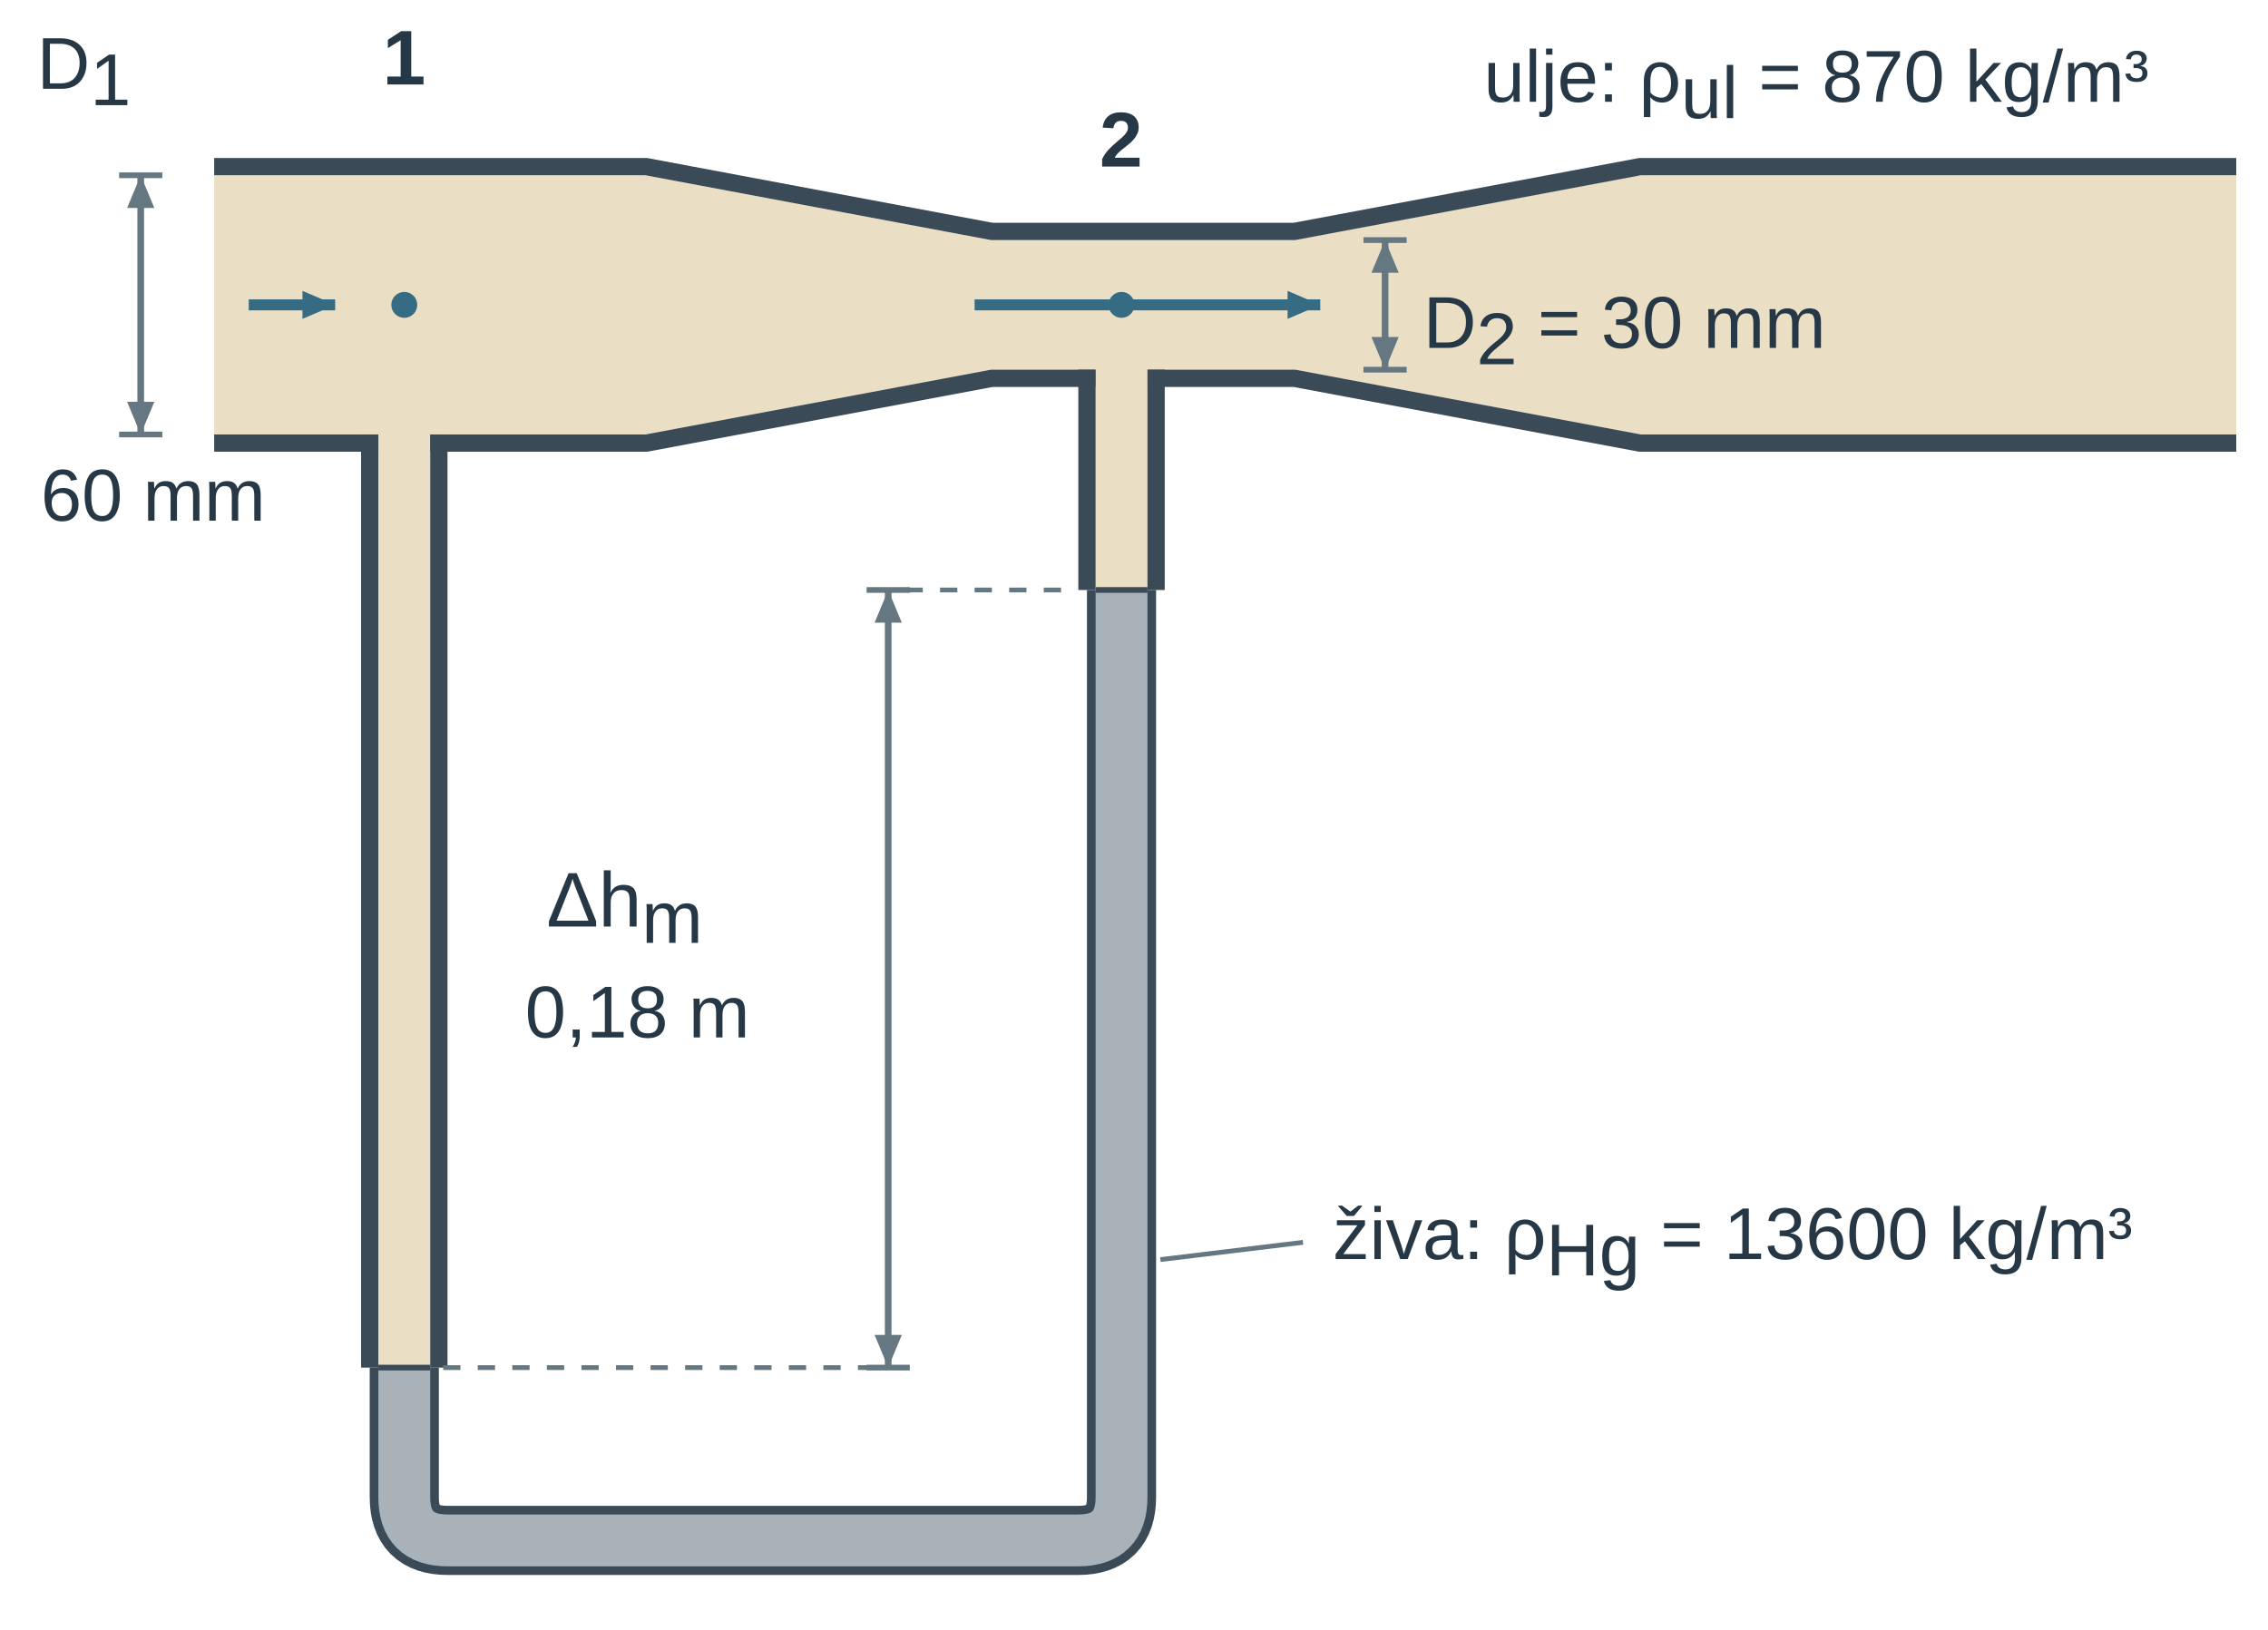
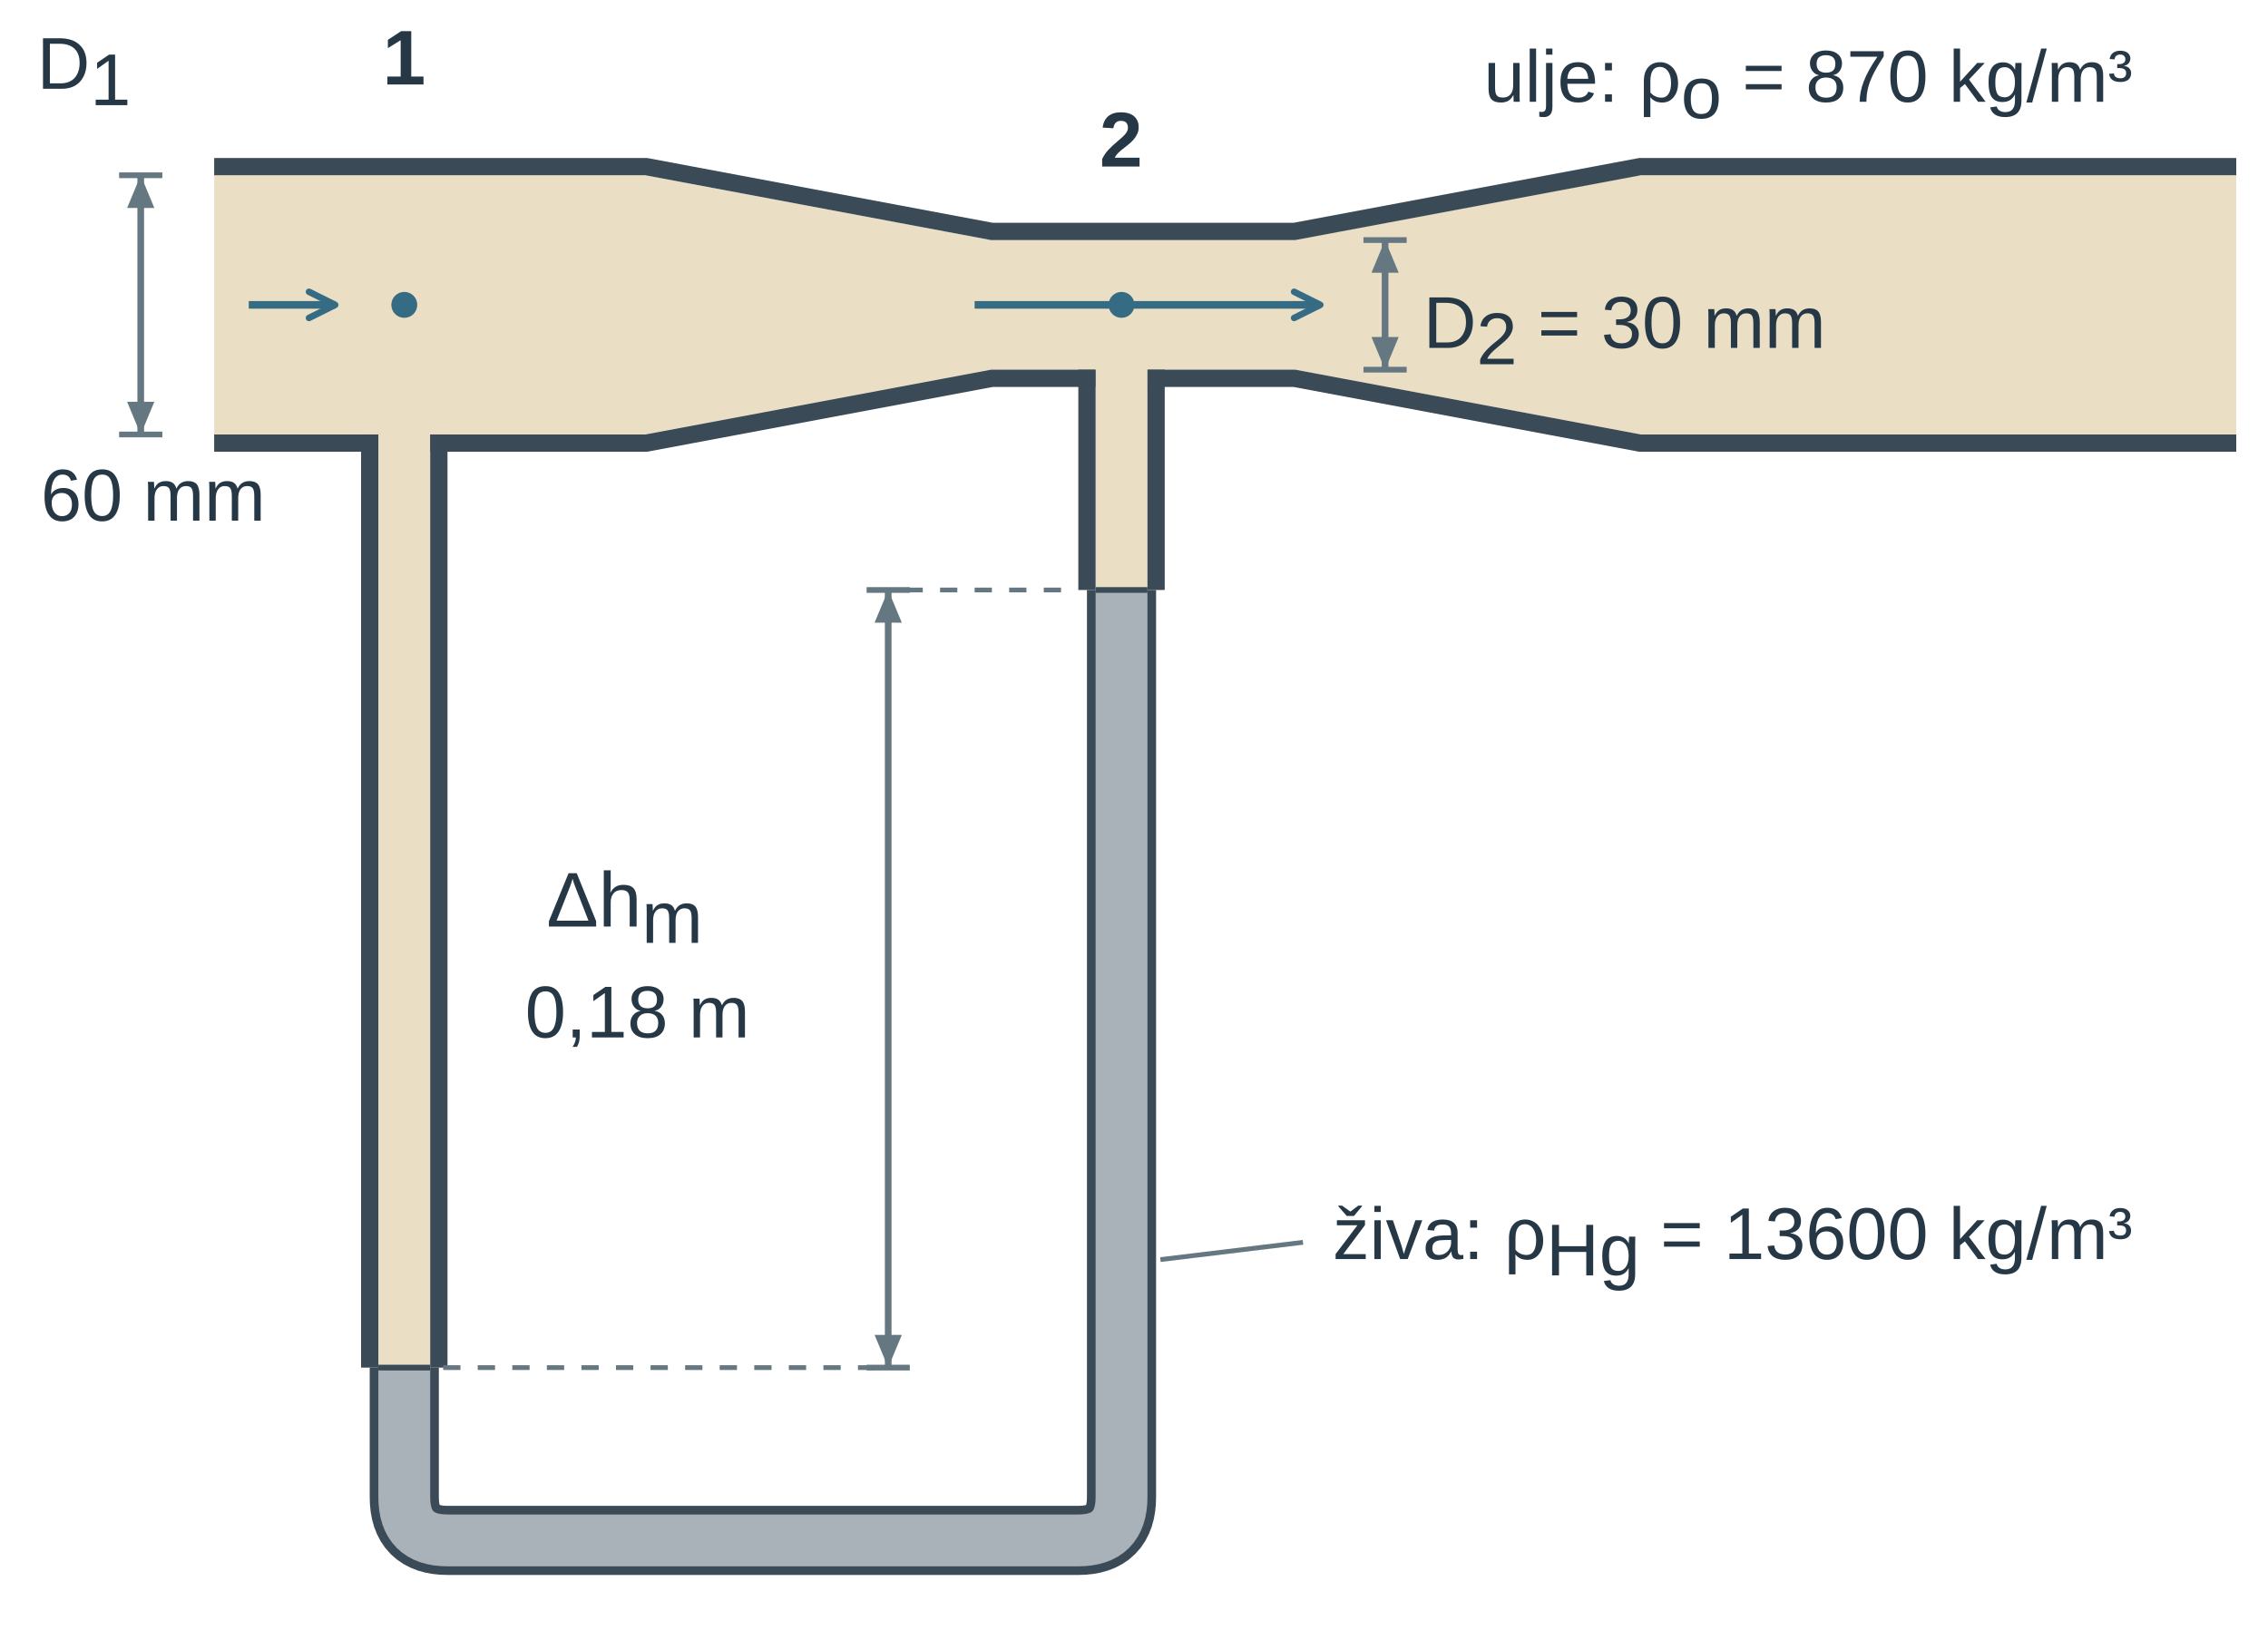
<svg xmlns="http://www.w3.org/2000/svg" width="277.682pt" height="199.547pt" viewBox="0 0 277.682 199.547" role="img">
  <defs>
+     <marker id="u09vent_vopen" viewBox="0 0 10 10" refX="9" refY="5" markerWidth="9" markerHeight="9" orient="auto-start-reverse">
+       <path d="M1,1 L9,5 L1,9" fill="none" stroke="#356b83" stroke-width="2" stroke-linecap="round" stroke-linejoin="round" />
+     </marker>
    <pattern id="u09vent_hatch" width="7" height="7" patternUnits="userSpaceOnUse" patternTransform="rotate(45)">
      <line x1="0" y1="0" x2="0" y2="7" stroke="#657781" stroke-width="1.8" />
    </pattern>
    <marker id="u09vent_v" markerWidth="7" markerHeight="6" refX="7" refY="3" orient="auto">
      <path d="M0 0 L7 3 L0 6 Z" fill="#356b83" />
    </marker>
    <marker id="u09vent_dim" markerWidth="6" markerHeight="5" refX="6" refY="2.5" orient="auto-start-reverse">
      <path d="M0 0 L6 2.5 L0 5 Z" fill="#657781" />
    </marker>
    <marker id="u09vent_dimSmall" markerWidth="3" markerHeight="3" refX="3" refY="1.5" orient="auto-start-reverse">
      <path d="M0 0 L3 1.5 L0 3 Z" fill="#356b83" />
    </marker>
  </defs>
  <g font-family="Arial, Liberation Sans, sans-serif">
    <g transform="translate(-8.691 -8.691) scale(0.529)">
      <g transform="matrix(1 0 0 1 6 -87)">
        <path d="M60 144 H160 L240 159 H310 L390 144 H528 V204 H390 L310 189 H240 L160 204 H60 Z" fill="rgb(234, 223, 197)" stroke="none" stroke-width="1.8px" stroke-linecap="butt" stroke-linejoin="miter" stroke-dasharray="none" fill-opacity="1" stroke-opacity="1" opacity="1" marker-start="none" marker-mid="none" marker-end="none" data-source-geometry="0" />
      </g>
    </g>
    <g transform="translate(-8.691 -8.691) scale(0.529)">
      <g transform="matrix(1 0 0 1 6 -87)">
        <path d="M60 142 H160 L240 157 H310 L390 142 H528" fill="none" stroke="rgb(58, 74, 86)" stroke-width="4px" stroke-linecap="butt" stroke-linejoin="miter" stroke-dasharray="none" fill-opacity="1" stroke-opacity="1" opacity="1" marker-start="none" marker-mid="none" marker-end="none" data-source-geometry="1" />
      </g>
    </g>
    <g transform="translate(-8.691 -8.691) scale(0.529)">
      <g transform="matrix(1 0 0 1 6 -87)">
        <path d="M60 206 H98 M110 206 H160 L240 191 H264 M276 191 H310 L390 206 H528" fill="none" stroke="rgb(58, 74, 86)" stroke-width="4px" stroke-linecap="butt" stroke-linejoin="miter" stroke-dasharray="none" fill-opacity="1" stroke-opacity="1" opacity="1" marker-start="none" marker-mid="none" marker-end="none" data-source-geometry="2" />
      </g>
    </g>
    <g transform="translate(-8.691 -8.691) scale(0.529)">
      <g transform="matrix(1 0 0 1 6 -87)">
        <rect x="98" y="202" width="12" height="218" rx="0" fill="rgb(234, 223, 197)" stroke="none" stroke-width="1.2px" stroke-linecap="butt" stroke-linejoin="miter" stroke-dasharray="none" fill-opacity="1" stroke-opacity="1" opacity="1" marker-start="none" marker-mid="none" marker-end="none" data-source-geometry="3" />
      </g>
    </g>
    <g transform="translate(-8.691 -8.691) scale(0.529)">
      <g transform="matrix(1 0 0 1 6 -87)">
        <rect x="264" y="187" width="12" height="53" rx="0" fill="rgb(234, 223, 197)" stroke="none" stroke-width="1.2px" stroke-linecap="butt" stroke-linejoin="miter" stroke-dasharray="none" fill-opacity="1" stroke-opacity="1" opacity="1" marker-start="none" marker-mid="none" marker-end="none" data-source-geometry="4" />
      </g>
    </g>
    <g transform="translate(-8.691 -8.691) scale(0.529)">
      <g transform="matrix(1 0 0 1 6 -87)">
        <line x1="96" y1="204" x2="96" y2="420" stroke="rgb(58, 74, 86)" stroke-width="4px" fill="rgb(58, 74, 86)" stroke-linecap="butt" stroke-linejoin="miter" stroke-dasharray="none" fill-opacity="1" stroke-opacity="1" opacity="1" marker-start="none" marker-mid="none" marker-end="none" data-source-geometry="5" />
      </g>
    </g>
    <g transform="translate(-8.691 -8.691) scale(0.529)">
      <g transform="matrix(1 0 0 1 6 -87)">
        <line x1="112" y1="204" x2="112" y2="420" stroke="rgb(58, 74, 86)" stroke-width="4px" fill="rgb(58, 74, 86)" stroke-linecap="butt" stroke-linejoin="miter" stroke-dasharray="none" fill-opacity="1" stroke-opacity="1" opacity="1" marker-start="none" marker-mid="none" marker-end="none" data-source-geometry="6" />
      </g>
    </g>
    <g transform="translate(-8.691 -8.691) scale(0.529)">
      <g transform="matrix(1 0 0 1 6 -87)">
        <line x1="262" y1="189" x2="262" y2="240" stroke="rgb(58, 74, 86)" stroke-width="4px" fill="rgb(58, 74, 86)" stroke-linecap="butt" stroke-linejoin="miter" stroke-dasharray="none" fill-opacity="1" stroke-opacity="1" opacity="1" marker-start="none" marker-mid="none" marker-end="none" data-source-geometry="7" />
      </g>
    </g>
    <g transform="translate(-8.691 -8.691) scale(0.529)">
      <g transform="matrix(1 0 0 1 6 -87)">
        <line x1="278" y1="189" x2="278" y2="240" stroke="rgb(58, 74, 86)" stroke-width="4px" fill="rgb(58, 74, 86)" stroke-linecap="butt" stroke-linejoin="miter" stroke-dasharray="none" fill-opacity="1" stroke-opacity="1" opacity="1" marker-start="none" marker-mid="none" marker-end="none" data-source-geometry="8" />
      </g>
    </g>
    <g transform="translate(-8.691 -8.691) scale(0.529)">
      <g transform="matrix(1 0 0 1 6 -87)">
        <path d="M104 420 V450 Q104 460 114 460 H260 Q270 460 270 450 V240" fill="none" stroke="rgb(58, 74, 86)" stroke-width="16px" stroke-linecap="butt" stroke-linejoin="round" stroke-dasharray="none" fill-opacity="1" stroke-opacity="1" opacity="1" marker-start="none" marker-mid="none" marker-end="none" data-source-geometry="9" />
      </g>
    </g>
    <g transform="translate(-8.691 -8.691) scale(0.529)">
      <g transform="matrix(1 0 0 1 6 -87)">
        <path d="M104 420 V450 Q104 460 114 460 H260 Q270 460 270 450 V240" fill="none" stroke="rgb(169, 178, 185)" stroke-width="12px" stroke-linecap="butt" stroke-linejoin="round" stroke-dasharray="none" fill-opacity="1" stroke-opacity="1" opacity="1" marker-start="none" marker-mid="none" marker-end="none" data-source-geometry="10" />
      </g>
    </g>
    <g transform="translate(-8.691 -8.691) scale(0.529)">
      <g transform="matrix(1 0 0 1 6 -87)">
        <line x1="98" y1="420" x2="110" y2="420" stroke="rgb(58, 74, 86)" stroke-width="1.324" fill="rgb(58, 74, 86)" stroke-linecap="butt" stroke-linejoin="miter" stroke-dasharray="none" fill-opacity="1" stroke-opacity="1" opacity="1" marker-start="none" marker-mid="none" marker-end="none" data-source-geometry="11" />
      </g>
    </g>
    <g transform="translate(-8.691 -8.691) scale(0.529)">
      <g transform="matrix(1 0 0 1 6 -87)">
        <line x1="264" y1="240" x2="276" y2="240" stroke="rgb(58, 74, 86)" stroke-width="1.324" fill="rgb(58, 74, 86)" stroke-linecap="butt" stroke-linejoin="miter" stroke-dasharray="none" fill-opacity="1" stroke-opacity="1" opacity="1" marker-start="none" marker-mid="none" marker-end="none" data-source-geometry="12" />
      </g>
    </g>
    <g transform="translate(-8.691 -8.691) scale(0.529)">
      <g transform="matrix(1 0 0 1 6 -87)">
        <circle cx="104" cy="174" r="3" fill="rgb(53, 107, 131)" stroke="none" stroke-width="1px" stroke-linecap="butt" stroke-linejoin="miter" stroke-dasharray="none" fill-opacity="1" stroke-opacity="1" opacity="1" marker-start="none" marker-mid="none" marker-end="none" data-source-geometry="13" />
      </g>
    </g>
    <g transform="translate(-8.691 -8.691) scale(0.529)">
      <g transform="matrix(1 0 0 1 6 -87)">
        <circle cx="270" cy="174" r="3" fill="rgb(53, 107, 131)" stroke="none" stroke-width="1px" stroke-linecap="butt" stroke-linejoin="miter" stroke-dasharray="none" fill-opacity="1" stroke-opacity="1" opacity="1" marker-start="none" marker-mid="none" marker-end="none" data-source-geometry="15" />
      </g>
    </g>
    <defs>
-       <marker id="u09vent_v-print-0-17-marker-end" markerWidth="7.564" markerHeight="6.484" refX="7" refY="3" orient="auto" viewBox="0 0 7 6" markerUnits="userSpaceOnUse">
-         <path d="M0 0 L7 3 L0 6 Z" fill="#356b83" />
-       </marker>
-     </defs>
-     <g transform="translate(-8.691 -8.691) scale(0.529)">
-       <g transform="matrix(1 0 0 1 6 -87)">
-         <path d="M68 174 L88 174" fill="none" stroke="rgb(53, 107, 131)" stroke-width="2.537" marker-end="url(#u09vent_v-print-0-17-marker-end)" stroke-linecap="butt" stroke-linejoin="miter" stroke-dasharray="none" fill-opacity="1" stroke-opacity="1" opacity="1" marker-start="none" marker-mid="none" data-source-geometry="17" />
-       </g>
-     </g>
-     <defs>
-       <marker id="u09vent_v-print-0-18-marker-end" markerWidth="7.564" markerHeight="6.484" refX="7" refY="3" orient="auto" viewBox="0 0 7 6" markerUnits="userSpaceOnUse">
-         <path d="M0 0 L7 3 L0 6 Z" fill="#356b83" />
-       </marker>
-     </defs>
-     <g transform="translate(-8.691 -8.691) scale(0.529)">
-       <g transform="matrix(1 0 0 1 6 -87)">
-         <path d="M236 174 L316 174" fill="none" stroke="rgb(53, 107, 131)" stroke-width="2.537" marker-end="url(#u09vent_v-print-0-18-marker-end)" stroke-linecap="butt" stroke-linejoin="miter" stroke-dasharray="none" fill-opacity="1" stroke-opacity="1" opacity="1" marker-start="none" marker-mid="none" data-source-geometry="18" />
+       <marker id="u09vent_vopen-print-0-17-marker-end" viewBox="0 0 10 10" refX="9" refY="5" markerWidth="7.564" markerHeight="7.564" orient="auto-start-reverse" markerUnits="userSpaceOnUse">
+         <path d="M1,1 L9,5 L1,9" fill="none" stroke="#356b83" stroke-width="2" stroke-linecap="round" stroke-linejoin="round" />
+       </marker>
+     </defs>
+     <g transform="translate(-8.691 -8.691) scale(0.529)">
+       <g transform="matrix(1 0 0 1 6 -87)">
+         <path d="M68 174 L88 174" fill="none" stroke="rgb(53, 107, 131)" stroke-width="1.765" marker-end="url(#u09vent_vopen-print-0-17-marker-end)" data-mf1-vector="velocity" stroke-linecap="butt" stroke-linejoin="miter" stroke-dasharray="none" fill-opacity="1" stroke-opacity="1" opacity="1" marker-start="none" marker-mid="none" data-source-geometry="17" />
+       </g>
+     </g>
+     <defs>
+       <marker id="u09vent_vopen-print-0-18-marker-end" viewBox="0 0 10 10" refX="9" refY="5" markerWidth="7.564" markerHeight="7.564" orient="auto-start-reverse" markerUnits="userSpaceOnUse">
+         <path d="M1,1 L9,5 L1,9" fill="none" stroke="#356b83" stroke-width="2" stroke-linecap="round" stroke-linejoin="round" />
+       </marker>
+     </defs>
+     <g transform="translate(-8.691 -8.691) scale(0.529)">
+       <g transform="matrix(1 0 0 1 6 -87)">
+         <path d="M236 174 L316 174" fill="none" stroke="rgb(53, 107, 131)" stroke-width="1.765" marker-end="url(#u09vent_vopen-print-0-18-marker-end)" data-mf1-vector="velocity" stroke-linecap="butt" stroke-linejoin="miter" stroke-dasharray="none" fill-opacity="1" stroke-opacity="1" opacity="1" marker-start="none" marker-mid="none" data-source-geometry="18" />
      </g>
    </g>
    <g transform="translate(-8.691 -8.691) scale(0.529)">
      <g transform="matrix(1 0 0 1 6 -87)">
        <line x1="279" y1="395" x2="312" y2="391" stroke="rgb(101, 119, 129)" stroke-width="1.103" fill="rgb(58, 74, 86)" stroke-linecap="butt" stroke-linejoin="miter" stroke-dasharray="none" fill-opacity="1" stroke-opacity="1" opacity="1" marker-start="none" marker-mid="none" marker-end="none" data-source-geometry="21" />
      </g>
    </g>
    <g transform="translate(-8.691 -8.691) scale(0.529)">
      <g transform="matrix(1 0 0 1 6 -87)">
        <line x1="38" y1="144" x2="48" y2="144" stroke="rgb(101, 119, 129)" stroke-width="1.324" fill="rgb(58, 74, 86)" stroke-linecap="butt" stroke-linejoin="miter" stroke-dasharray="none" fill-opacity="1" stroke-opacity="1" opacity="1" marker-start="none" marker-mid="none" marker-end="none" data-source-geometry="22" />
      </g>
    </g>
    <g transform="translate(-8.691 -8.691) scale(0.529)">
      <g transform="matrix(1 0 0 1 6 -87)">
        <line x1="38" y1="204" x2="48" y2="204" stroke="rgb(101, 119, 129)" stroke-width="1.324" fill="rgb(58, 74, 86)" stroke-linecap="butt" stroke-linejoin="miter" stroke-dasharray="none" fill-opacity="1" stroke-opacity="1" opacity="1" marker-start="none" marker-mid="none" marker-end="none" data-source-geometry="23" />
      </g>
    </g>
    <defs>
      <marker id="u09vent_dim-print-0-24-marker-start" markerWidth="7.564" markerHeight="6.304" refX="6" refY="2.5" orient="auto-start-reverse" viewBox="0 0 6 5" markerUnits="userSpaceOnUse">
        <path d="M0 0 L6 2.5 L0 5 Z" fill="#657781" />
      </marker>
    </defs>
    <defs>
      <marker id="u09vent_dim-print-0-24-marker-end" markerWidth="7.564" markerHeight="6.304" refX="6" refY="2.5" orient="auto-start-reverse" viewBox="0 0 6 5" markerUnits="userSpaceOnUse">
        <path d="M0 0 L6 2.5 L0 5 Z" fill="#657781" />
      </marker>
    </defs>
    <g transform="translate(-8.691 -8.691) scale(0.529)">
      <g transform="matrix(1 0 0 1 6 -87)">
-         <path d="M43 144 L43 204" fill="none" stroke="rgb(101, 119, 129)" stroke-width="1.544" marker-start="url(#u09vent_dim-print-0-24-marker-start)" marker-end="url(#u09vent_dim-print-0-24-marker-end)" stroke-linecap="butt" stroke-linejoin="miter" stroke-dasharray="none" fill-opacity="1" stroke-opacity="1" opacity="1" marker-mid="none" data-source-geometry="24" />
+         <path d="M43 144 L43 204" fill="none" stroke="rgb(101, 119, 129)" stroke-width="1.544" marker-start="url(#u09vent_dim-print-0-24-marker-start)" marker-end="url(#u09vent_dim-print-0-24-marker-end)" data-mf1-role="dimension" stroke-linecap="butt" stroke-linejoin="miter" stroke-dasharray="none" fill-opacity="1" stroke-opacity="1" opacity="1" marker-mid="none" data-source-geometry="24" />
      </g>
    </g>
    <g transform="translate(-8.691 -8.691) scale(0.529)">
      <g transform="matrix(1 0 0 1 6 -87)">
        <line x1="326" y1="159" x2="336" y2="159" stroke="rgb(101, 119, 129)" stroke-width="1.324" fill="rgb(58, 74, 86)" stroke-linecap="butt" stroke-linejoin="miter" stroke-dasharray="none" fill-opacity="1" stroke-opacity="1" opacity="1" marker-start="none" marker-mid="none" marker-end="none" data-source-geometry="27" />
      </g>
    </g>
    <g transform="translate(-8.691 -8.691) scale(0.529)">
      <g transform="matrix(1 0 0 1 6 -87)">
        <line x1="326" y1="189" x2="336" y2="189" stroke="rgb(101, 119, 129)" stroke-width="1.324" fill="rgb(58, 74, 86)" stroke-linecap="butt" stroke-linejoin="miter" stroke-dasharray="none" fill-opacity="1" stroke-opacity="1" opacity="1" marker-start="none" marker-mid="none" marker-end="none" data-source-geometry="28" />
      </g>
    </g>
    <defs>
      <marker id="u09vent_dim-print-0-29-marker-start" markerWidth="7.564" markerHeight="6.304" refX="6" refY="2.5" orient="auto-start-reverse" viewBox="0 0 6 5" markerUnits="userSpaceOnUse">
        <path d="M0 0 L6 2.5 L0 5 Z" fill="#657781" />
      </marker>
    </defs>
    <defs>
      <marker id="u09vent_dim-print-0-29-marker-end" markerWidth="7.564" markerHeight="6.304" refX="6" refY="2.5" orient="auto-start-reverse" viewBox="0 0 6 5" markerUnits="userSpaceOnUse">
        <path d="M0 0 L6 2.5 L0 5 Z" fill="#657781" />
      </marker>
    </defs>
    <g transform="translate(-8.691 -8.691) scale(0.529)">
      <g transform="matrix(1 0 0 1 6 -87)">
-         <path d="M331 159 L331 189" fill="none" stroke="rgb(101, 119, 129)" stroke-width="1.544" marker-start="url(#u09vent_dim-print-0-29-marker-start)" marker-end="url(#u09vent_dim-print-0-29-marker-end)" stroke-linecap="butt" stroke-linejoin="miter" stroke-dasharray="none" fill-opacity="1" stroke-opacity="1" opacity="1" marker-mid="none" data-source-geometry="29" />
+         <path d="M331 159 L331 189" fill="none" stroke="rgb(101, 119, 129)" stroke-width="1.544" marker-start="url(#u09vent_dim-print-0-29-marker-start)" marker-end="url(#u09vent_dim-print-0-29-marker-end)" data-mf1-role="dimension" stroke-linecap="butt" stroke-linejoin="miter" stroke-dasharray="none" fill-opacity="1" stroke-opacity="1" opacity="1" marker-mid="none" data-source-geometry="29" />
      </g>
    </g>
    <g transform="translate(-8.691 -8.691) scale(0.529)">
      <g transform="matrix(1 0 0 1 6 -87)">
        <line x1="113" y1="420" x2="215" y2="420" stroke="rgb(101, 119, 129)" stroke-width="1.103" stroke-dasharray="4px, 4px" fill="rgb(58, 74, 86)" stroke-linecap="butt" stroke-linejoin="miter" fill-opacity="1" stroke-opacity="1" opacity="1" marker-start="none" marker-mid="none" marker-end="none" data-source-geometry="31" />
      </g>
    </g>
    <g transform="translate(-8.691 -8.691) scale(0.529)">
      <g transform="matrix(1 0 0 1 6 -87)">
        <line x1="220" y1="240" x2="260" y2="240" stroke="rgb(101, 119, 129)" stroke-width="1.103" stroke-dasharray="4px, 4px" fill="rgb(58, 74, 86)" stroke-linecap="butt" stroke-linejoin="miter" fill-opacity="1" stroke-opacity="1" opacity="1" marker-start="none" marker-mid="none" marker-end="none" data-source-geometry="32" />
      </g>
    </g>
    <g transform="translate(-8.691 -8.691) scale(0.529)">
      <g transform="matrix(1 0 0 1 6 -87)">
        <line x1="211" y1="240" x2="221" y2="240" stroke="rgb(101, 119, 129)" stroke-width="1.324" fill="rgb(58, 74, 86)" stroke-linecap="butt" stroke-linejoin="miter" stroke-dasharray="none" fill-opacity="1" stroke-opacity="1" opacity="1" marker-start="none" marker-mid="none" marker-end="none" data-source-geometry="33" />
      </g>
    </g>
    <g transform="translate(-8.691 -8.691) scale(0.529)">
      <g transform="matrix(1 0 0 1 6 -87)">
        <line x1="211" y1="420" x2="221" y2="420" stroke="rgb(101, 119, 129)" stroke-width="1.324" fill="rgb(58, 74, 86)" stroke-linecap="butt" stroke-linejoin="miter" stroke-dasharray="none" fill-opacity="1" stroke-opacity="1" opacity="1" marker-start="none" marker-mid="none" marker-end="none" data-source-geometry="34" />
      </g>
    </g>
    <defs>
      <marker id="u09vent_dim-print-0-35-marker-start" markerWidth="7.564" markerHeight="6.304" refX="6" refY="2.5" orient="auto-start-reverse" viewBox="0 0 6 5" markerUnits="userSpaceOnUse">
        <path d="M0 0 L6 2.5 L0 5 Z" fill="#657781" />
      </marker>
    </defs>
    <defs>
      <marker id="u09vent_dim-print-0-35-marker-end" markerWidth="7.564" markerHeight="6.304" refX="6" refY="2.5" orient="auto-start-reverse" viewBox="0 0 6 5" markerUnits="userSpaceOnUse">
        <path d="M0 0 L6 2.5 L0 5 Z" fill="#657781" />
      </marker>
    </defs>
    <g transform="translate(-8.691 -8.691) scale(0.529)">
      <g transform="matrix(1 0 0 1 6 -87)">
-         <path d="M216 240 L216 420" fill="none" stroke="rgb(101, 119, 129)" stroke-width="1.544" marker-start="url(#u09vent_dim-print-0-35-marker-start)" marker-end="url(#u09vent_dim-print-0-35-marker-end)" stroke-linecap="butt" stroke-linejoin="miter" stroke-dasharray="none" fill-opacity="1" stroke-opacity="1" opacity="1" marker-mid="none" data-source-geometry="35" />
+         <path d="M216 240 L216 420" fill="none" stroke="rgb(101, 119, 129)" stroke-width="1.544" marker-start="url(#u09vent_dim-print-0-35-marker-start)" marker-end="url(#u09vent_dim-print-0-35-marker-end)" data-mf1-role="dimension" stroke-linecap="butt" stroke-linejoin="miter" stroke-dasharray="none" fill-opacity="1" stroke-opacity="1" opacity="1" marker-mid="none" data-source-geometry="35" />
      </g>
    </g>
    <g transform="translate(49.476 10.345)">
      <text data-source-text="1" x="0" y="0" text-anchor="middle" font-size="9.5" font-weight="600" fill="rgb(38, 55, 70)">1</text>
    </g>
    <g transform="translate(4.529 10.874)">
      <text data-source-text="5" x="0" y="0" text-anchor="start" font-size="9" font-weight="400" fill="rgb(38, 55, 70)">D<tspan font-size="9" font-weight="400" font-style="normal" fill="rgb(38, 55, 70)" baseline-shift="-2">1</tspan>
      </text>
    </g>
    <g transform="translate(181.673 12.461)">
-       <text data-source-text="3" x="0" y="0" text-anchor="start" font-size="9" font-weight="400" fill="rgb(38, 55, 70)">ulje: ρ<tspan font-size="9" font-weight="400" font-style="normal" fill="rgb(38, 55, 70)" baseline-shift="-2">ul</tspan> = 870 kg/m³</text>
+       <text data-source-text="3" x="0" y="0" text-anchor="start" font-size="9" font-weight="400" fill="rgb(38, 55, 70)">ulje: ρ<tspan font-size="9" font-weight="400" font-style="normal" fill="rgb(38, 55, 70)" baseline-shift="-2">o</tspan> = 870 kg/m³</text>
    </g>
    <g transform="translate(137.255 20.392)">
      <text data-source-text="2" x="0" y="0" text-anchor="middle" font-size="9.5" font-weight="600" fill="rgb(38, 55, 70)">2</text>
    </g>
    <g transform="translate(174.27 42.602)">
      <text data-source-text="7" x="0" y="0" text-anchor="start" font-size="9" font-weight="400" fill="rgb(38, 55, 70)">D<tspan font-size="9" font-weight="400" font-style="normal" fill="rgb(38, 55, 70)" baseline-shift="-2">2</tspan> = 30 mm</text>
    </g>
    <g transform="translate(5 63.753)">
      <text data-source-text="6" x="0" y="0" text-anchor="start" font-size="9" font-weight="400" fill="rgb(38, 55, 70)">60 mm</text>
    </g>
    <g transform="translate(66.926 113.459)">
      <text data-source-text="8" x="0" y="0" text-anchor="start" font-size="9.5" font-weight="400" fill="rgb(38, 55, 70)">Δh<tspan font-size="9" font-weight="400" font-style="normal" fill="rgb(38, 55, 70)" baseline-shift="-2">m</tspan>
      </text>
    </g>
    <g transform="translate(64.282 127.035)">
      <text data-source-text="9" x="0" y="0" text-anchor="start" font-size="9" font-weight="400" fill="rgb(38, 55, 70)">0,18 m</text>
    </g>
    <g transform="translate(163.165 154.176)">
      <text data-source-text="4" x="0" y="0" text-anchor="start" font-size="9" font-weight="400" fill="rgb(38, 55, 70)">živa: ρ<tspan font-size="9" font-weight="400" font-style="normal" fill="rgb(38, 55, 70)" baseline-shift="-2">Hg</tspan> = 13600 kg/m³</text>
    </g>
  </g>
</svg>
